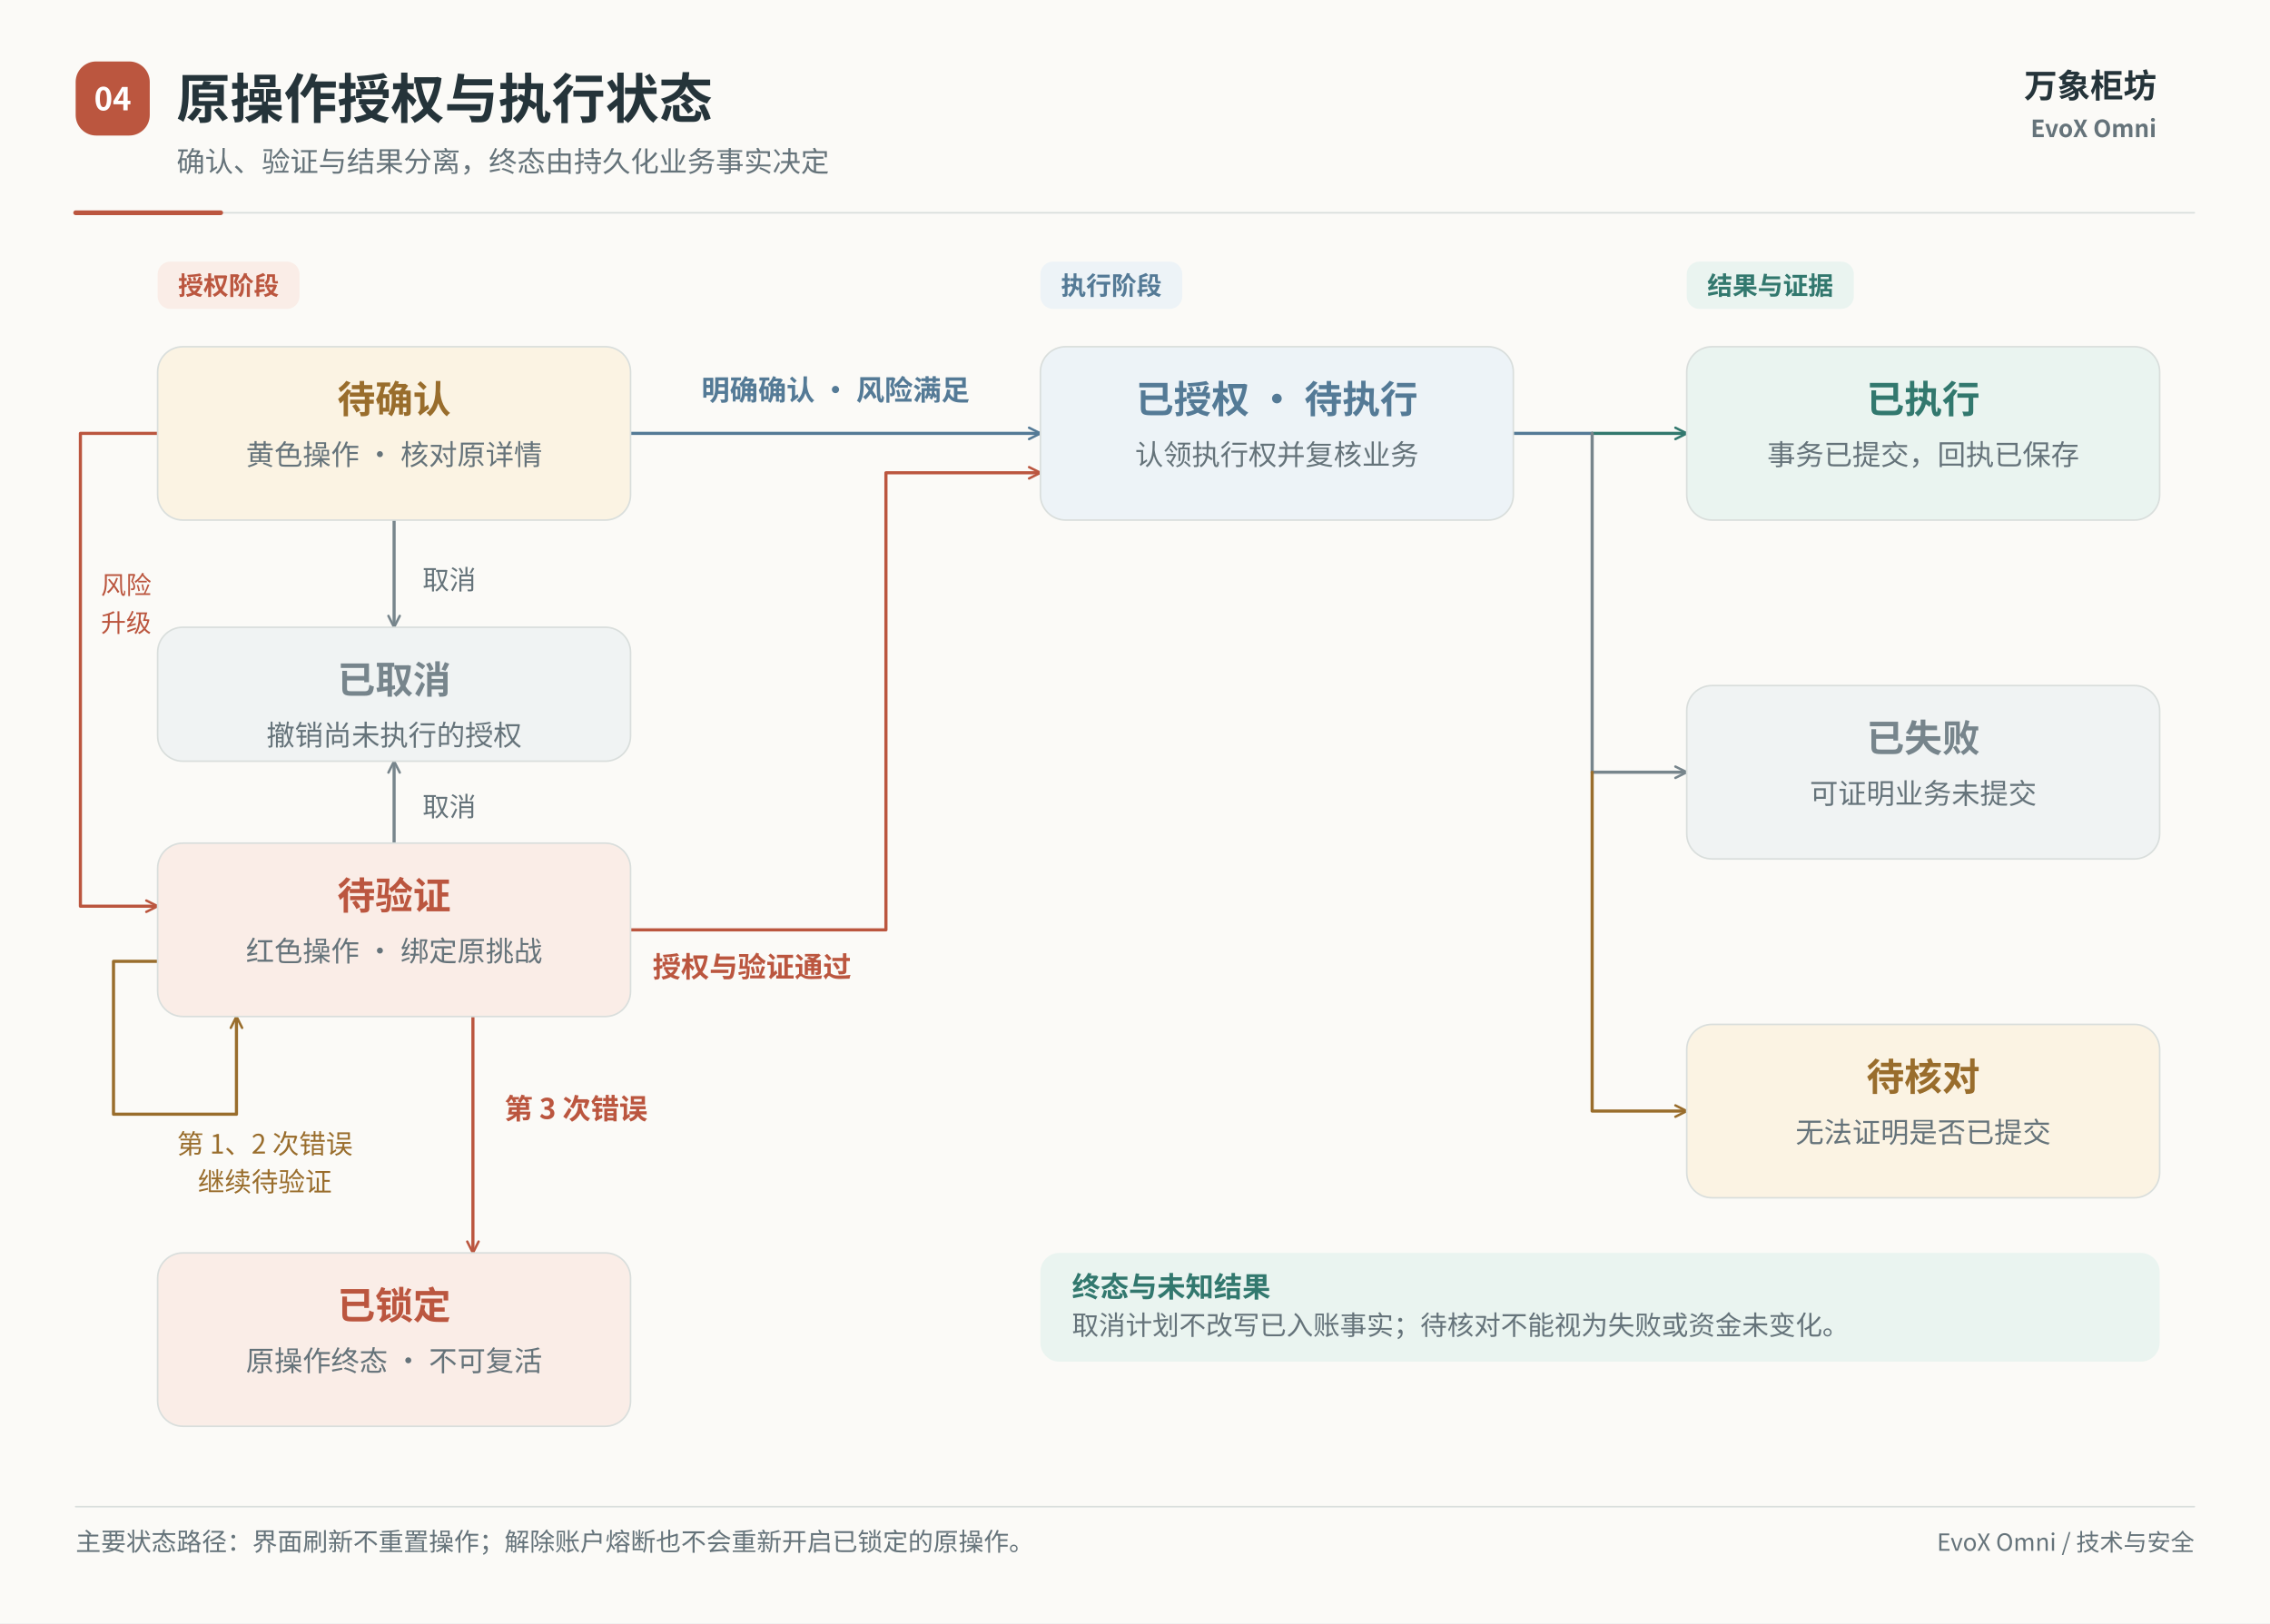
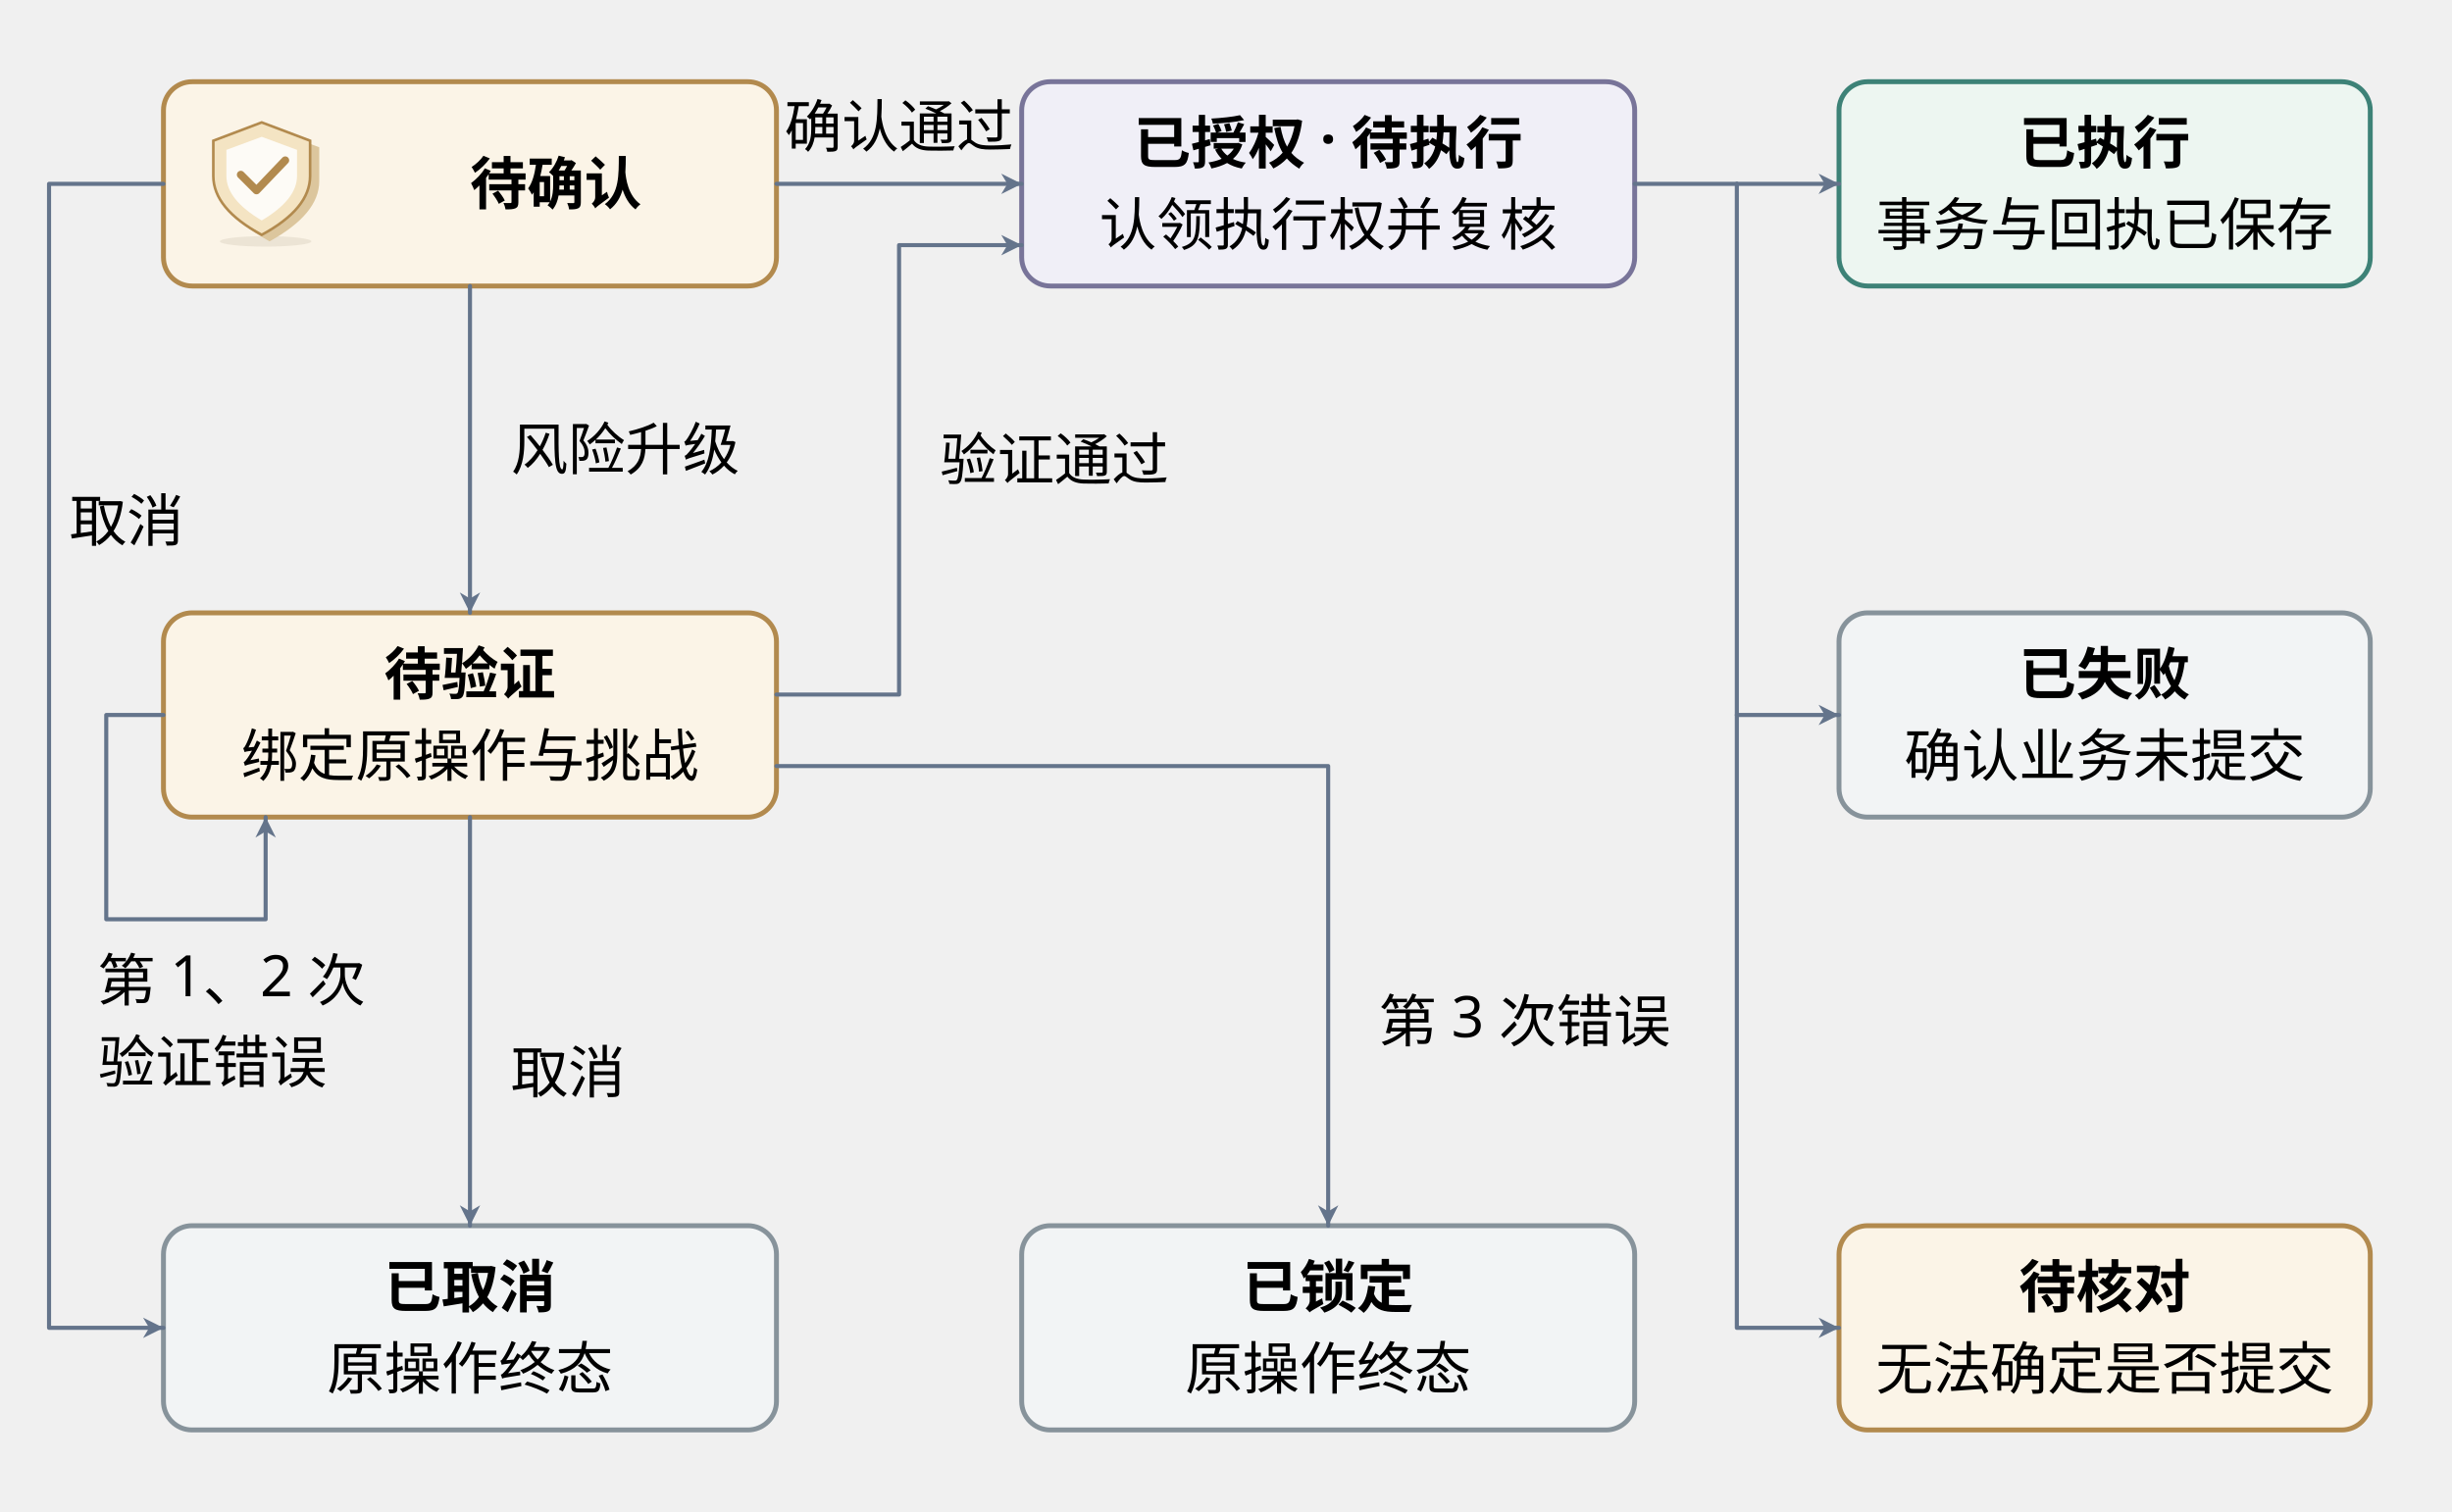
- <svg xmlns="http://www.w3.org/2000/svg" width="1440" height="1030" viewBox="0 0 1440 1030" role="img" aria-labelledby="title desc">
+ <svg xmlns="http://www.w3.org/2000/svg" width="1200" height="740" viewBox="0 0 1200 740" role="img" aria-labelledby="title desc">
  <defs>
-     <style>text{font-family:"Microsoft YaHei","PingFang SC","Noto Sans CJK SC",Arial,sans-serif} .wire{fill:none;stroke-linecap:round;stroke-linejoin:round}</style>
-     <marker id="a-ink" viewBox="0 0 10 10" refX="9" refY="5" markerWidth="9" markerHeight="9" orient="auto-start-reverse" markerUnits="userSpaceOnUse">
-       <path d="M1 1 L9 5 L1 9" fill="none" stroke="#25343A" stroke-width="1.7" stroke-linecap="round" stroke-linejoin="round" />
-     </marker>
-     <marker id="a-muted" viewBox="0 0 10 10" refX="9" refY="5" markerWidth="9" markerHeight="9" orient="auto-start-reverse" markerUnits="userSpaceOnUse">
-       <path d="M1 1 L9 5 L1 9" fill="none" stroke="#65737A" stroke-width="1.7" stroke-linecap="round" stroke-linejoin="round" />
-     </marker>
-     <marker id="a-red" viewBox="0 0 10 10" refX="9" refY="5" markerWidth="9" markerHeight="9" orient="auto-start-reverse" markerUnits="userSpaceOnUse">
-       <path d="M1 1 L9 5 L1 9" fill="none" stroke="#BB563F" stroke-width="1.7" stroke-linecap="round" stroke-linejoin="round" />
-     </marker>
-     <marker id="a-teal" viewBox="0 0 10 10" refX="9" refY="5" markerWidth="9" markerHeight="9" orient="auto-start-reverse" markerUnits="userSpaceOnUse">
-       <path d="M1 1 L9 5 L1 9" fill="none" stroke="#32786E" stroke-width="1.7" stroke-linecap="round" stroke-linejoin="round" />
-     </marker>
-     <marker id="a-blue" viewBox="0 0 10 10" refX="9" refY="5" markerWidth="9" markerHeight="9" orient="auto-start-reverse" markerUnits="userSpaceOnUse">
-       <path d="M1 1 L9 5 L1 9" fill="none" stroke="#547A96" stroke-width="1.7" stroke-linecap="round" stroke-linejoin="round" />
-     </marker>
-     <marker id="a-amber" viewBox="0 0 10 10" refX="9" refY="5" markerWidth="9" markerHeight="9" orient="auto-start-reverse" markerUnits="userSpaceOnUse">
-       <path d="M1 1 L9 5 L1 9" fill="none" stroke="#996D2C" stroke-width="1.7" stroke-linecap="round" stroke-linejoin="round" />
-     </marker>
-     <marker id="a-gray" viewBox="0 0 10 10" refX="9" refY="5" markerWidth="9" markerHeight="9" orient="auto-start-reverse" markerUnits="userSpaceOnUse">
-       <path d="M1 1 L9 5 L1 9" fill="none" stroke="#77858C" stroke-width="1.7" stroke-linecap="round" stroke-linejoin="round" />
+     <style>text{font-family:"Noto Sans SC","Microsoft YaHei",sans-serif;fill:#000000}.wire{fill:none;stroke:#64748B;stroke-width:2;stroke-linecap:round;stroke-linejoin:round}.node{fill:none;stroke:#64748B;stroke-width:2}</style>
+     <marker id="arrow" viewBox="0 0 12 12" refX="11" refY="6" markerWidth="12" markerHeight="12" orient="auto-start-reverse" markerUnits="userSpaceOnUse">
+       <path d="M1 1 L11 6 L1 11 L4 6 Z" fill="#64748B" />
    </marker>
  </defs>
-   <rect x="0" y="0" width="1440" height="1030" rx="0" fill="#FBFAF7" />
-   <rect x="48" y="39" width="47" height="47" rx="13" fill="#BB563F" />
-   <text x="71.5" y="70" font-size="20" font-weight="700" fill="#FFFFFF" text-anchor="middle">04</text>
-   <text x="112" y="75" font-size="34" font-weight="700" fill="#25343A" text-anchor="start">原操作授权与执行状态</text>
-   <text x="1368" y="62" font-size="21" font-weight="700" fill="#25343A" text-anchor="end">万象柜坊</text>
-   <text x="1368" y="87" font-size="15" font-weight="600" fill="#65737A" text-anchor="end">EvoX Omni</text>
-   <text x="112" y="109" font-size="18" font-weight="400" fill="#65737A" text-anchor="start">确认、验证与结果分离，终态由持久化业务事实决定</text>
-   <path class="wire" d="M48 135 L1392 135" stroke="#D9DEDC" stroke-width="1" />
-   <path class="wire" d="M48 135 L140 135" stroke="#BB563F" stroke-width="3" />
-   <rect x="100" y="166" width="90" height="30" rx="8" fill="#FAEDE7" />
-   <text x="145.0" y="187" font-size="16" font-weight="600" fill="#BB563F" text-anchor="middle">授权阶段</text>
-   <rect x="660" y="166" width="90" height="30" rx="8" fill="#EDF3F7" />
-   <text x="705.0" y="187" font-size="16" font-weight="600" fill="#547A96" text-anchor="middle">执行阶段</text>
-   <rect x="1070" y="166" width="106" height="30" rx="8" fill="#EAF4F0" />
-   <text x="1123.0" y="187" font-size="16" font-weight="600" fill="#32786E" text-anchor="middle">结果与证据</text>
-   <path class="wire" d="M400 275 L660 275" stroke="#547A96" stroke-width="2" marker-end="url(#a-blue)" />
-   <text x="530" y="254" font-size="18" font-weight="600" fill="#547A96" text-anchor="middle">明确确认 · 风险满足</text>
-   <path class="wire" d="M100 275 L51 275 L51 575 L100 575" stroke="#BB563F" stroke-width="2" marker-end="url(#a-red)" />
-   <text x="64" y="377" font-size="16" font-weight="400" fill="#BB563F" text-anchor="start">风险</text>
-   <text x="64" y="401" font-size="16" font-weight="400" fill="#BB563F" text-anchor="start">升级</text>
-   <path class="wire" d="M250 330 L250 398" stroke="#77858C" stroke-width="2" marker-end="url(#a-gray)" />
-   <text x="268" y="374" font-size="17" font-weight="400" fill="#65737A" text-anchor="start">取消</text>
-   <path class="wire" d="M250 535 L250 483" stroke="#77858C" stroke-width="2" marker-end="url(#a-gray)" />
-   <text x="268" y="518" font-size="17" font-weight="400" fill="#65737A" text-anchor="start">取消</text>
-   <path class="wire" d="M400 590 L562 590 L562 300 L660 300" stroke="#BB563F" stroke-width="2" marker-end="url(#a-red)" />
-   <text x="477" y="620" font-size="18" font-weight="600" fill="#BB563F" text-anchor="middle">授权与验证通过</text>
-   <path class="wire" d="M100 610 L72 610 L72 707 L150 707 L150 645" stroke="#996D2C" stroke-width="2" marker-end="url(#a-amber)" />
-   <text x="168" y="732" font-size="17" font-weight="400" fill="#996D2C" text-anchor="middle">第 1、2 次错误</text>
-   <text x="168" y="756" font-size="17" font-weight="400" fill="#996D2C" text-anchor="middle">继续待验证</text>
-   <path class="wire" d="M300 645 L300 795" stroke="#BB563F" stroke-width="2" marker-end="url(#a-red)" />
-   <text x="320" y="710" font-size="18" font-weight="600" fill="#BB563F" text-anchor="start">第 3 次错误</text>
-   <path class="wire" d="M960 275 L1010 275" stroke="#547A96" stroke-width="2" />
-   <path class="wire" d="M1010 275 L1070 275" stroke="#32786E" stroke-width="2" marker-end="url(#a-teal)" />
-   <path class="wire" d="M1010 275 L1010 490 L1070 490" stroke="#77858C" stroke-width="2" marker-end="url(#a-gray)" />
-   <path class="wire" d="M1010 490 L1010 705 L1070 705" stroke="#996D2C" stroke-width="2" marker-end="url(#a-amber)" />
-   <rect x="100" y="220" width="300" height="110" rx="16" fill="#FBF3E3" stroke="#D9DEDC" stroke-width="1" />
-   <text x="250.0" y="262" font-size="24" font-weight="600" fill="#996D2C" text-anchor="middle">待确认</text>
-   <text x="250.0" y="295" font-size="18" font-weight="400" fill="#65737A" text-anchor="middle">黄色操作 · 核对原详情</text>
-   <rect x="100" y="398" width="300" height="85" rx="16" fill="#F0F3F3" stroke="#D9DEDC" stroke-width="1" />
-   <text x="250.0" y="440" font-size="24" font-weight="600" fill="#77858C" text-anchor="middle">已取消</text>
-   <text x="250.0" y="473" font-size="18" font-weight="400" fill="#65737A" text-anchor="middle">撤销尚未执行的授权</text>
-   <rect x="100" y="535" width="300" height="110" rx="16" fill="#FAEDE7" stroke="#D9DEDC" stroke-width="1" />
-   <text x="250.0" y="577" font-size="24" font-weight="600" fill="#BB563F" text-anchor="middle">待验证</text>
-   <text x="250.0" y="610" font-size="18" font-weight="400" fill="#65737A" text-anchor="middle">红色操作 · 绑定原挑战</text>
-   <rect x="100" y="795" width="300" height="110" rx="16" fill="#FAEDE7" stroke="#D9DEDC" stroke-width="1" />
-   <text x="250.0" y="837" font-size="24" font-weight="600" fill="#BB563F" text-anchor="middle">已锁定</text>
-   <text x="250.0" y="870" font-size="18" font-weight="400" fill="#65737A" text-anchor="middle">原操作终态 · 不可复活</text>
-   <rect x="660" y="220" width="300" height="110" rx="16" fill="#EDF3F7" stroke="#D9DEDC" stroke-width="1" />
-   <text x="810.0" y="262" font-size="24" font-weight="600" fill="#547A96" text-anchor="middle">已授权 · 待执行</text>
-   <text x="810.0" y="295" font-size="18" font-weight="400" fill="#65737A" text-anchor="middle">认领执行权并复核业务</text>
-   <rect x="1070" y="220" width="300" height="110" rx="16" fill="#EAF4F0" stroke="#D9DEDC" stroke-width="1" />
-   <text x="1220.0" y="262" font-size="24" font-weight="600" fill="#32786E" text-anchor="middle">已执行</text>
-   <text x="1220.0" y="295" font-size="18" font-weight="400" fill="#65737A" text-anchor="middle">事务已提交，回执已保存</text>
-   <rect x="1070" y="435" width="300" height="110" rx="16" fill="#F0F3F3" stroke="#D9DEDC" stroke-width="1" />
-   <text x="1220.0" y="477" font-size="24" font-weight="600" fill="#77858C" text-anchor="middle">已失败</text>
-   <text x="1220.0" y="510" font-size="18" font-weight="400" fill="#65737A" text-anchor="middle">可证明业务未提交</text>
-   <rect x="1070" y="650" width="300" height="110" rx="16" fill="#FBF3E3" stroke="#D9DEDC" stroke-width="1" />
-   <text x="1220.0" y="692" font-size="24" font-weight="600" fill="#996D2C" text-anchor="middle">待核对</text>
-   <text x="1220.0" y="725" font-size="18" font-weight="400" fill="#65737A" text-anchor="middle">无法证明是否已提交</text>
-   <rect x="660" y="795" width="710" height="69" rx="12" fill="#EAF4F0" />
-   <text x="680" y="823" font-size="18" font-weight="600" fill="#32786E" text-anchor="start">终态与未知结果</text>
-   <text x="680" y="847" font-size="17" font-weight="400" fill="#65737A" text-anchor="start">取消计划不改写已入账事实；待核对不能视为失败或资金未变化。</text>
-   <path class="wire" d="M48 956 L1392 956" stroke="#D9DEDC" stroke-width="1" />
-   <text x="48" y="984" font-size="16" font-weight="400" fill="#65737A" text-anchor="start">主要状态路径：界面刷新不重置操作；解除账户熔断也不会重新开启已锁定的原操作。</text>
-   <text x="1392" y="984" font-size="15" font-weight="400" fill="#65737A" text-anchor="end">EvoX Omni  /  技术与安全</text>
+   <defs>
+     <marker id="response-arrow" viewBox="0 0 24 24" refX="23" refY="12" markerWidth="24" markerHeight="24" orient="auto" markerUnits="userSpaceOnUse">
+       <path d="M1 1 L23 12 L1 23 L6 12 Z" fill="#4D8CA9" />
+     </marker>
+     <linearGradient id="browser-surface" x2="0" y2="1">
+       <stop stop-color="#FFFFFF" />
+       <stop offset="1" stop-color="#E7F1F7" />
+     </linearGradient>
+     <linearGradient id="robot-surface" x2="0" y2="1">
+       <stop stop-color="#FFFFFF" />
+       <stop offset="1" stop-color="#DDD9EF" />
+     </linearGradient>
+     <linearGradient id="bank-surface" x2="0" y2="1">
+       <stop stop-color="#E3F3EB" />
+       <stop offset="1" stop-color="#A9CFC0" />
+     </linearGradient>
+   </defs>
+   <rect x="80" y="40" width="300" height="100" rx="14" fill="#FBF4E7" stroke="#B28A4E" stroke-width="2.4" />
+   <g transform="translate(98 58) scale(0.64)">
+     <ellipse cx="50" cy="94" rx="35" ry="4" fill="#59401D" opacity=".09" />
+     <path d="M53 8 L91 22 V48 Q91 73 53 94 Q15 73 15 48 V22 Z" fill="#DCC69D" />
+     <path d="M47 3 L84 17 V44 Q84 69 47 89 Q10 69 10 44 V17 Z" fill="#F4E4C3" stroke="#B28A4E" stroke-width="2" />
+     <path d="M47 14 L74 24 V44 Q74 62 47 78 Q20 62 20 44 V24 Z" fill="#FFFFFF" opacity=".84" />
+     <path d="M31 43 L43 55 L65 32" fill="none" stroke="#B28A4E" stroke-width="6" stroke-linecap="round" stroke-linejoin="round" />
+   </g>
+   <text x="272" y="100" font-size="28" font-weight="600" text-anchor="middle" style="fill:#000000">待确认</text>
+   <rect x="500" y="40" width="300" height="100" rx="14" fill="#F0EFF7" stroke="#787499" stroke-width="2.4" />
+   <text x="650" y="80" font-size="28" font-weight="600" text-anchor="middle" style="fill:#000000">已授权 · 待执行</text>
+   <text x="650" y="120" font-size="28" font-weight="400" text-anchor="middle" style="fill:#000000">认领执行权并复核</text>
+   <rect x="900" y="40" width="260" height="100" rx="14" fill="#EDF6F1" stroke="#3D8277" stroke-width="2.4" />
+   <text x="1030" y="80" font-size="28" font-weight="600" text-anchor="middle" style="fill:#000000">已执行</text>
+   <text x="1030" y="120" font-size="28" font-weight="400" text-anchor="middle" style="fill:#000000">事务与回执已保存</text>
+   <rect x="80" y="300" width="300" height="100" rx="14" fill="#FBF4E7" stroke="#B28A4E" stroke-width="2.4" />
+   <text x="230" y="340" font-size="28" font-weight="600" text-anchor="middle" style="fill:#000000">待验证</text>
+   <text x="230" y="380" font-size="28" font-weight="400" text-anchor="middle" style="fill:#000000">绑定原操作与挑战</text>
+   <rect x="900" y="300" width="260" height="100" rx="14" fill="#F2F4F5" stroke="#87939B" stroke-width="2.4" />
+   <text x="1030" y="340" font-size="28" font-weight="600" text-anchor="middle" style="fill:#000000">已失败</text>
+   <text x="1030" y="380" font-size="28" font-weight="400" text-anchor="middle" style="fill:#000000">确认业务未提交</text>
+   <rect x="80" y="600" width="300" height="100" rx="14" fill="#F2F4F5" stroke="#87939B" stroke-width="2.4" />
+   <text x="230" y="640" font-size="28" font-weight="600" text-anchor="middle" style="fill:#000000">已取消</text>
+   <text x="230" y="680" font-size="28" font-weight="400" text-anchor="middle" style="fill:#000000">原操作终态</text>
+   <rect x="900" y="600" width="260" height="100" rx="14" fill="#FBF4E7" stroke="#B28A4E" stroke-width="2.4" />
+   <text x="1030" y="640" font-size="28" font-weight="600" text-anchor="middle" style="fill:#000000">待核对</text>
+   <text x="1030" y="680" font-size="28" font-weight="400" text-anchor="middle" style="fill:#000000">无法确定是否提交</text>
+   <rect x="500" y="600" width="300" height="100" rx="14" fill="#F2F4F5" stroke="#87939B" stroke-width="2.4" />
+   <text x="650" y="640" font-size="28" font-weight="600" text-anchor="middle" style="fill:#000000">已锁定</text>
+   <text x="650" y="680" font-size="28" font-weight="400" text-anchor="middle" style="fill:#000000">原操作终态</text>
+   <path class="wire" d="M380 90 H500" marker-end="url(#arrow)" />
+   <text x="440" y="72" font-size="28" font-weight="400" text-anchor="middle" style="fill:#000000">确认通过</text>
+   <path class="wire" d="M230 140 V300" marker-end="url(#arrow)" />
+   <text x="250" y="230" font-size="28" font-weight="400" text-anchor="start" style="fill:#000000">风险升级</text>
+   <path class="wire" d="M380 340 H440 V120 H500" marker-end="url(#arrow)" />
+   <text x="460" y="235" font-size="28" font-weight="400" text-anchor="start" style="fill:#000000">验证通过</text>
+   <path class="wire" d="M80 90 H24 V650 H80" marker-end="url(#arrow)" />
+   <text x="34" y="265" font-size="28" font-weight="400" text-anchor="start" style="fill:#000000">取消</text>
+   <path class="wire" d="M230 400 V600" marker-end="url(#arrow)" />
+   <text x="250" y="535" font-size="28" font-weight="400" text-anchor="start" style="fill:#000000">取消</text>
+   <path class="wire" d="M80 350 H52 V450 H130 V400" marker-end="url(#arrow)" />
+   <text x="48" y="490" font-size="28" font-weight="400" text-anchor="start" style="fill:#000000">第 1、2 次</text>
+   <text x="48" y="530" font-size="28" font-weight="400" text-anchor="start" style="fill:#000000">验证错误</text>
+   <path class="wire" d="M380 375 H650 V600" marker-end="url(#arrow)" />
+   <text x="675" y="510" font-size="28" font-weight="400" text-anchor="start" style="fill:#000000">第 3 次错误</text>
+   <path class="wire" d="M800 90 H850" />
+   <path class="wire" d="M850 90 H900" marker-end="url(#arrow)" />
+   <path class="wire" d="M850 90 V350 H900" marker-end="url(#arrow)" />
+   <path class="wire" d="M850 350 V650 H900" marker-end="url(#arrow)" />
</svg>
